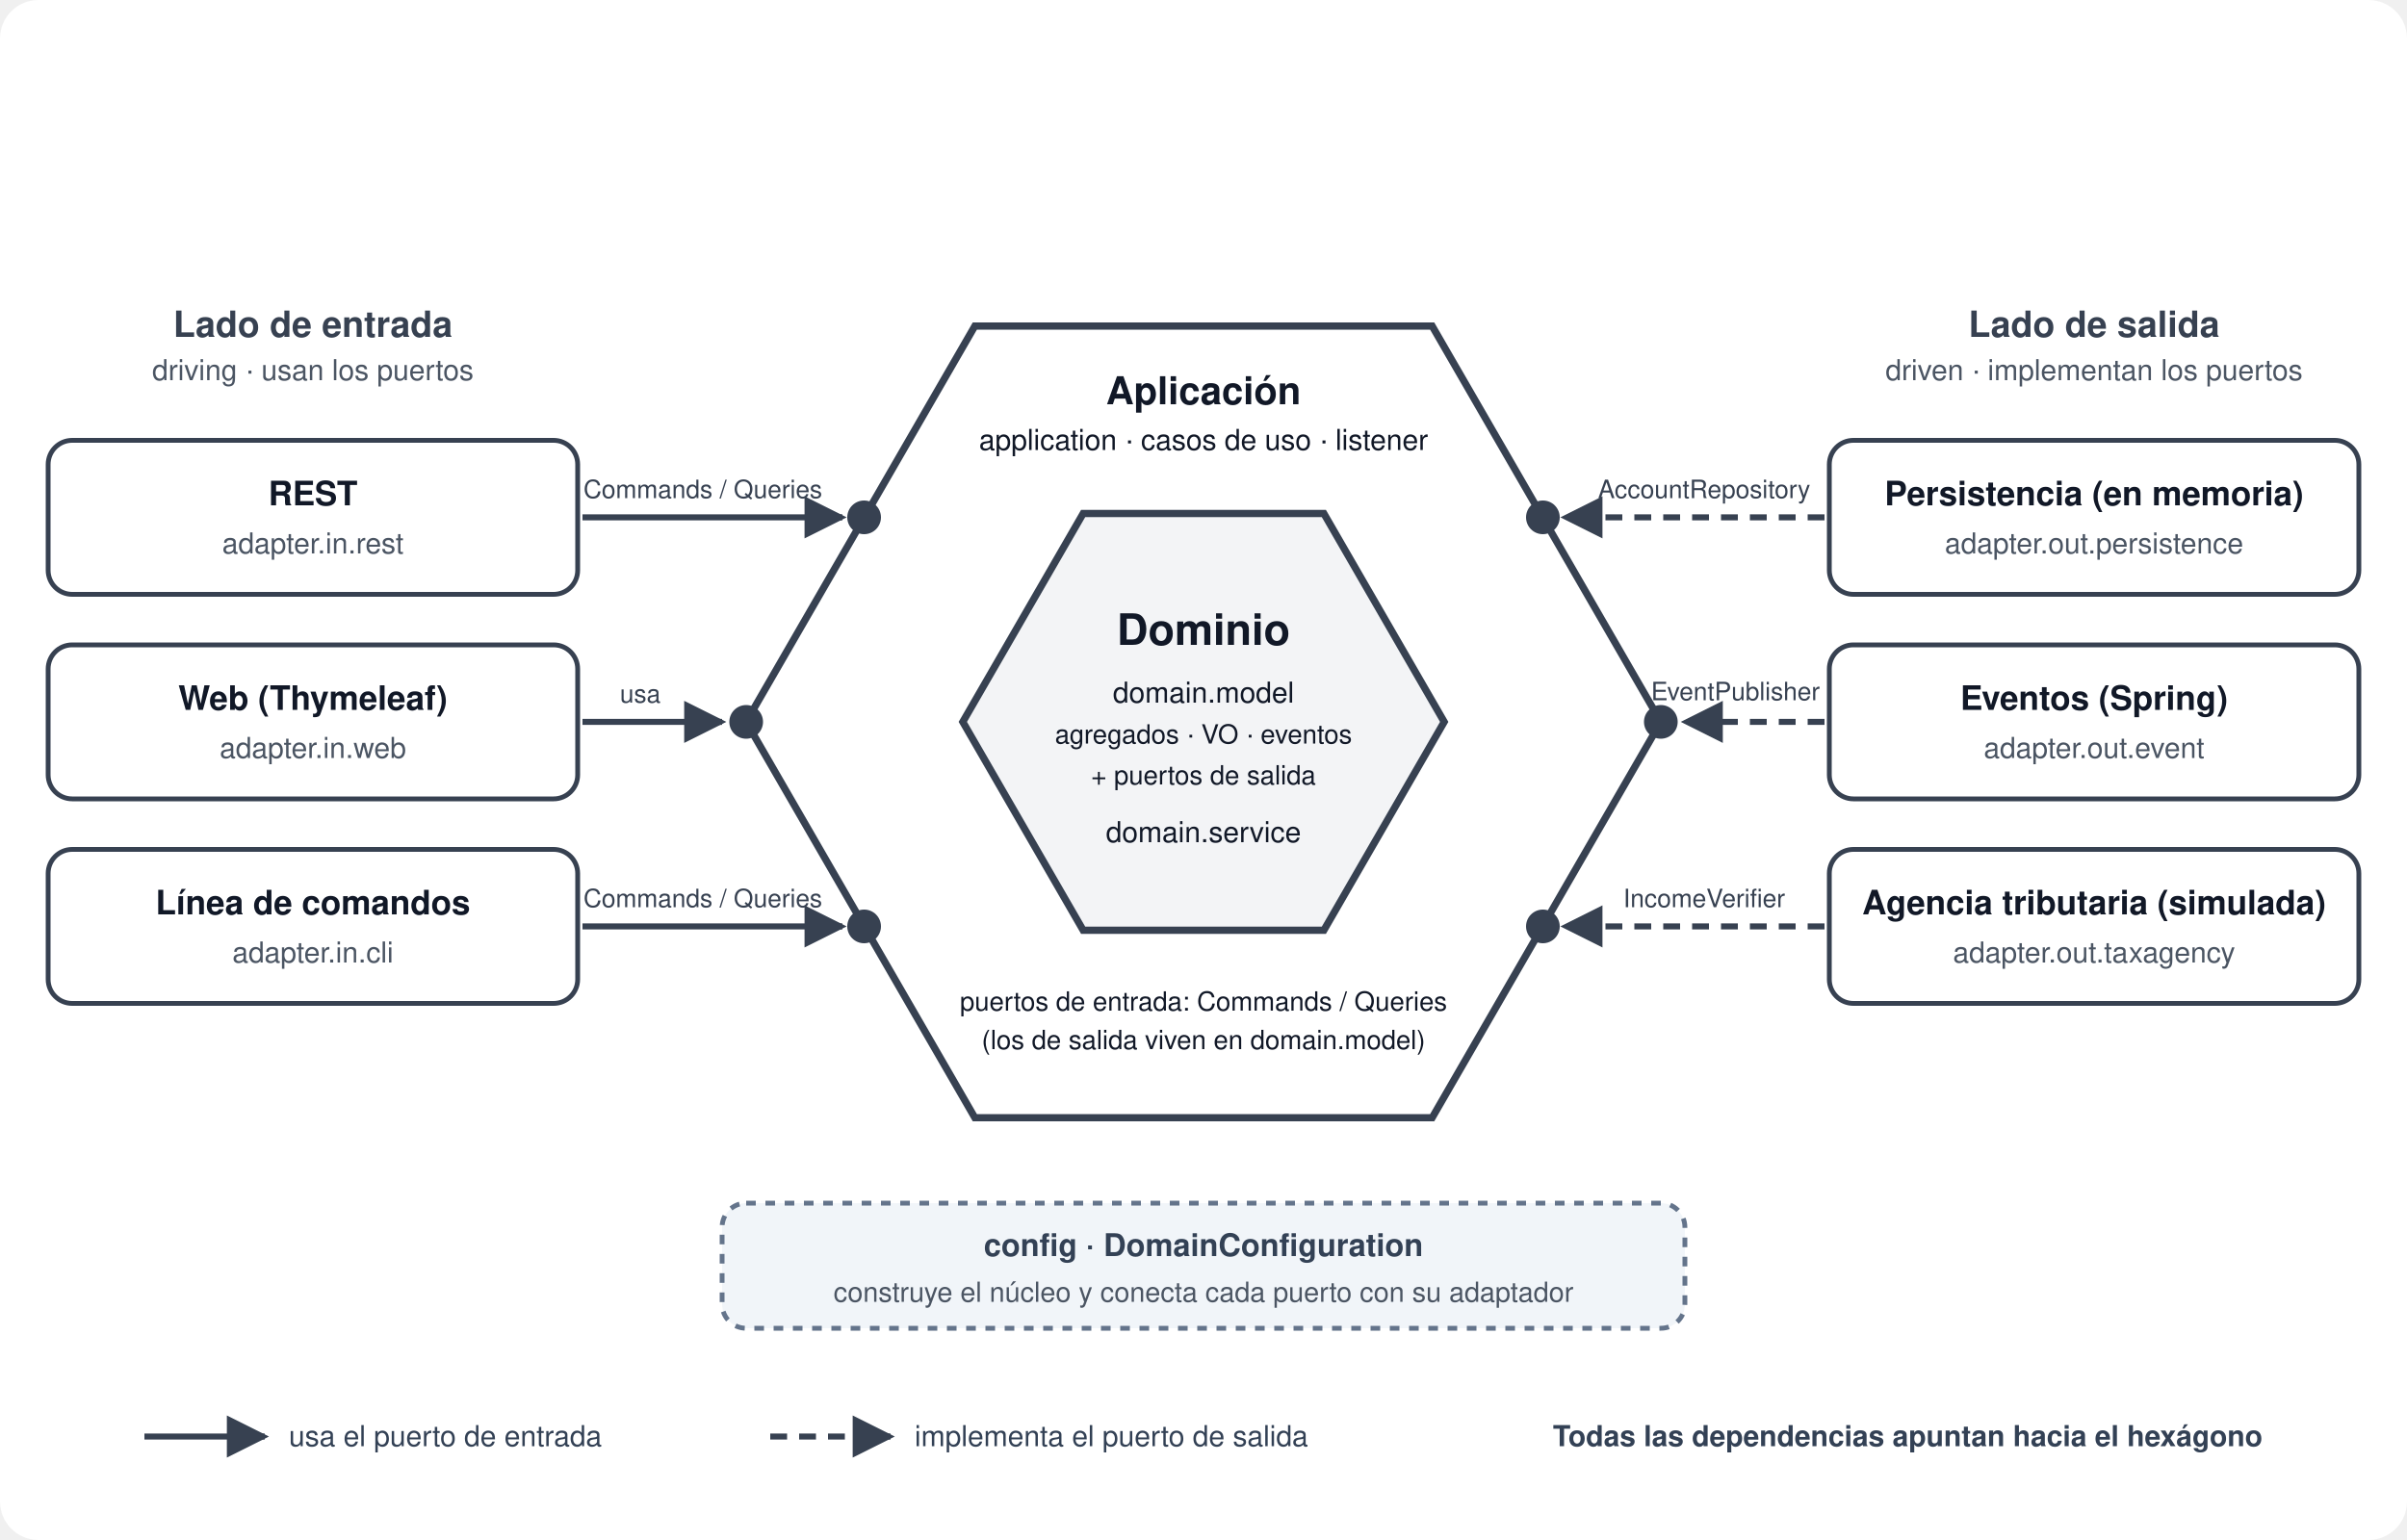
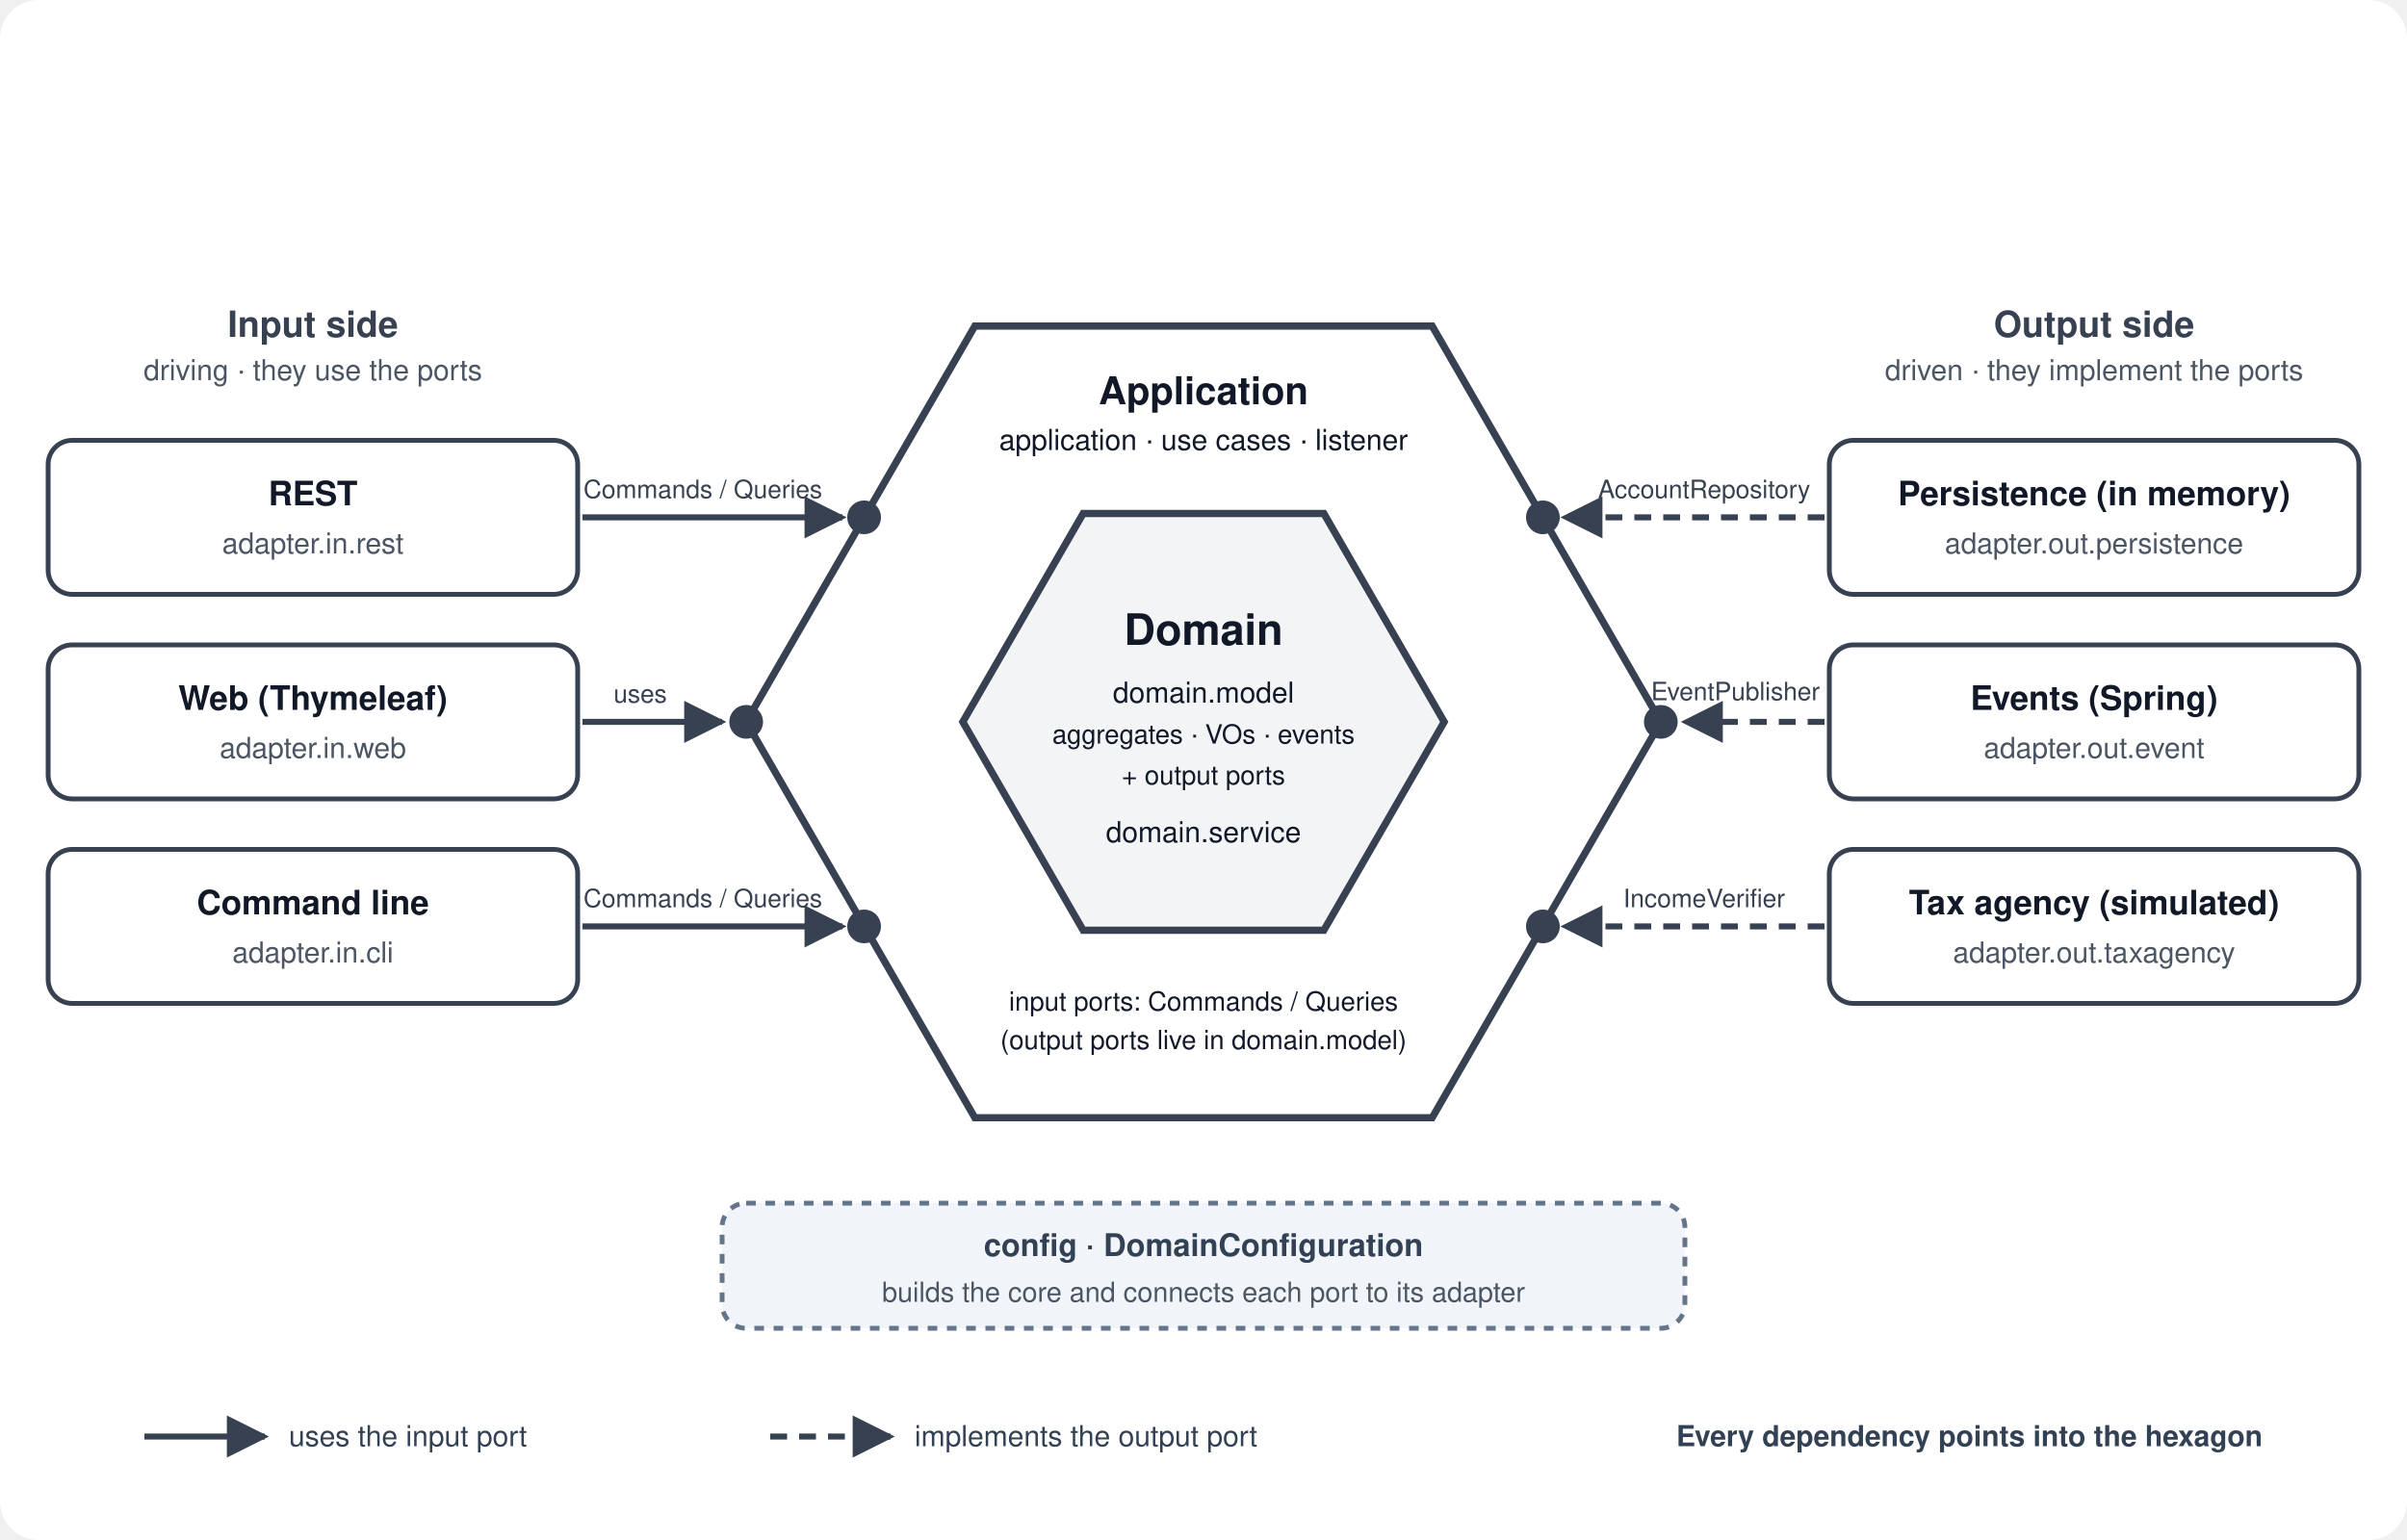
<svg xmlns="http://www.w3.org/2000/svg" viewBox="0 0 1000 640" width="1000" height="640" font-family="-apple-system, 'Segoe UI', Helvetica, Arial, sans-serif">
  <defs>
    <marker id="arrow-in" viewBox="0 0 10 10" refX="9" refY="5" markerWidth="7" markerHeight="7" orient="auto-start-reverse">
      <path d="M0,0 L10,5 L0,10 z" fill="#374151" />
    </marker>
    <marker id="arrow-out" viewBox="0 0 10 10" refX="9" refY="5" markerWidth="7" markerHeight="7" orient="auto-start-reverse">
      <path d="M0,0 L10,5 L0,10 z" fill="#374151" />
    </marker>
  </defs>
  <rect x="0" y="0" width="1000" height="640" rx="16" fill="#ffffff" />
-   <text x="130" y="140" text-anchor="middle" font-size="15" font-weight="700" fill="#374151">Lado de entrada</text>
-   <text x="130" y="158" text-anchor="middle" font-size="12" fill="#4b5563">driving · usan los puertos</text>
-   <text x="870" y="140" text-anchor="middle" font-size="15" font-weight="700" fill="#374151">Lado de salida</text>
-   <text x="870" y="158" text-anchor="middle" font-size="12" fill="#4b5563">driven · implementan los puertos</text>
+   <text x="130" y="140" text-anchor="middle" font-size="15" font-weight="700" fill="#374151">Input side</text>
+   <text x="130" y="158" text-anchor="middle" font-size="12" fill="#4b5563">driving · they use the ports</text>
+   <text x="870" y="140" text-anchor="middle" font-size="15" font-weight="700" fill="#374151">Output side</text>
+   <text x="870" y="158" text-anchor="middle" font-size="12" fill="#4b5563">driven · they implement the ports</text>
  <polygon points="690,300 595,464.5 405,464.5 310,300 405,135.5 595,135.5" fill="#ffffff" stroke="#374151" stroke-width="3" />
-   <text x="500" y="168" text-anchor="middle" font-size="16" font-weight="700" fill="#111827">Aplicación</text>
-   <text x="500" y="187" text-anchor="middle" font-size="12" fill="#111827">application · casos de uso · listener</text>
-   <text x="500" y="420" text-anchor="middle" font-size="11" fill="#111827">puertos de entrada: Commands / Queries</text>
-   <text x="500" y="436" text-anchor="middle" font-size="11" fill="#111827">(los de salida viven en domain.model)</text>
+   <text x="500" y="168" text-anchor="middle" font-size="16" font-weight="700" fill="#111827">Application</text>
+   <text x="500" y="187" text-anchor="middle" font-size="12" fill="#111827">application · use cases · listener</text>
+   <text x="500" y="420" text-anchor="middle" font-size="11" fill="#111827">input ports: Commands / Queries</text>
+   <text x="500" y="436" text-anchor="middle" font-size="11" fill="#111827">(output ports live in domain.model)</text>
  <polygon points="600,300 550,386.6 450,386.6 400,300 450,213.4 550,213.4" fill="#f3f4f6" stroke="#374151" stroke-width="3" />
-   <text x="500" y="268" text-anchor="middle" font-size="18" font-weight="700" fill="#111827">Dominio</text>
+   <text x="500" y="268" text-anchor="middle" font-size="18" font-weight="700" fill="#111827">Domain</text>
  <text x="500" y="292" text-anchor="middle" font-size="12" fill="#111827">domain.model</text>
-   <text x="500" y="309" text-anchor="middle" font-size="11" fill="#111827">agregados · VO · eventos</text>
-   <text x="500" y="326" text-anchor="middle" font-size="11" fill="#111827">+ puertos de salida</text>
+   <text x="500" y="309" text-anchor="middle" font-size="11" fill="#111827">aggregates · VOs · events</text>
+   <text x="500" y="326" text-anchor="middle" font-size="11" fill="#111827">+ output ports</text>
  <text x="500" y="350" text-anchor="middle" font-size="12" fill="#111827">domain.service</text>
  <g font-size="12" fill="#111827">
    <rect x="20" y="183" width="220" height="64" rx="10" fill="#ffffff" stroke="#374151" stroke-width="2" />
    <text x="130" y="210" text-anchor="middle" font-size="14" font-weight="700">REST</text>
    <text x="130" y="230" text-anchor="middle" fill="#4b5563">adapter.in.rest</text>
    <rect x="20" y="268" width="220" height="64" rx="10" fill="#ffffff" stroke="#374151" stroke-width="2" />
    <text x="130" y="295" text-anchor="middle" font-size="14" font-weight="700">Web (Thymeleaf)</text>
    <text x="130" y="315" text-anchor="middle" fill="#4b5563">adapter.in.web</text>
    <rect x="20" y="353" width="220" height="64" rx="10" fill="#ffffff" stroke="#374151" stroke-width="2" />
-     <text x="130" y="380" text-anchor="middle" font-size="14" font-weight="700">Línea de comandos</text>
+     <text x="130" y="380" text-anchor="middle" font-size="14" font-weight="700">Command line</text>
    <text x="130" y="400" text-anchor="middle" fill="#4b5563">adapter.in.cli</text>
  </g>
  <g stroke="#374151" stroke-width="2.5" fill="none">
    <line x1="242" y1="215" x2="350" y2="215" marker-end="url(#arrow-in)" />
    <line x1="242" y1="300" x2="300" y2="300" marker-end="url(#arrow-in)" />
    <line x1="242" y1="385" x2="350" y2="385" marker-end="url(#arrow-in)" />
  </g>
  <g fill="#374151">
    <circle cx="359" cy="215" r="7" />
    <circle cx="310" cy="300" r="7" />
    <circle cx="359" cy="385" r="7" />
  </g>
  <g font-size="10.5" fill="#374151" text-anchor="middle">
    <text x="292" y="207">Commands / Queries</text>
-     <text x="266" y="292">usa</text>
+     <text x="266" y="292">uses</text>
    <text x="292" y="377">Commands / Queries</text>
  </g>
  <g font-size="12" fill="#111827">
    <rect x="760" y="183" width="220" height="64" rx="10" fill="#ffffff" stroke="#374151" stroke-width="2" />
-     <text x="870" y="210" text-anchor="middle" font-size="14" font-weight="700">Persistencia (en memoria)</text>
+     <text x="870" y="210" text-anchor="middle" font-size="14" font-weight="700">Persistence (in memory)</text>
    <text x="870" y="230" text-anchor="middle" fill="#4b5563">adapter.out.persistence</text>
    <rect x="760" y="268" width="220" height="64" rx="10" fill="#ffffff" stroke="#374151" stroke-width="2" />
-     <text x="870" y="295" text-anchor="middle" font-size="14" font-weight="700">Eventos (Spring)</text>
+     <text x="870" y="295" text-anchor="middle" font-size="14" font-weight="700">Events (Spring)</text>
    <text x="870" y="315" text-anchor="middle" fill="#4b5563">adapter.out.event</text>
    <rect x="760" y="353" width="220" height="64" rx="10" fill="#ffffff" stroke="#374151" stroke-width="2" />
-     <text x="870" y="380" text-anchor="middle" font-size="14" font-weight="700">Agencia tributaria (simulada)</text>
+     <text x="870" y="380" text-anchor="middle" font-size="14" font-weight="700">Tax agency (simulated)</text>
    <text x="870" y="400" text-anchor="middle" fill="#4b5563">adapter.out.taxagency</text>
  </g>
  <g stroke="#374151" stroke-width="2.5" stroke-dasharray="7 5" fill="none">
    <line x1="758" y1="215" x2="650" y2="215" marker-end="url(#arrow-out)" />
    <line x1="758" y1="300" x2="700" y2="300" marker-end="url(#arrow-out)" />
    <line x1="758" y1="385" x2="650" y2="385" marker-end="url(#arrow-out)" />
  </g>
  <g fill="#374151">
    <circle cx="641" cy="215" r="7" />
    <circle cx="690" cy="300" r="7" />
    <circle cx="641" cy="385" r="7" />
  </g>
  <g font-size="10.5" fill="#374151" text-anchor="middle">
    <text x="708" y="207">AccountRepository</text>
    <text x="721" y="291">EventPublisher</text>
    <text x="708" y="377">IncomeVerifier</text>
  </g>
  <rect x="300" y="500" width="400" height="52" rx="10" fill="#f1f5f9" stroke="#64748b" stroke-width="2" stroke-dasharray="4 4" />
  <text x="500" y="522" text-anchor="middle" font-size="13" font-weight="700" fill="#334155">config · DomainConfiguration</text>
-   <text x="500" y="541" text-anchor="middle" font-size="11.5" fill="#4b5563">construye el núcleo y conecta cada puerto con su adaptador</text>
+   <text x="500" y="541" text-anchor="middle" font-size="11.5" fill="#4b5563">builds the core and connects each port to its adapter</text>
  <g font-size="12" fill="#334155">
    <line x1="60" y1="597" x2="110" y2="597" stroke="#374151" stroke-width="2.5" marker-end="url(#arrow-in)" />
-     <text x="120" y="601">usa el puerto de entrada</text>
+     <text x="120" y="601">uses the input port</text>
    <line x1="320" y1="597" x2="370" y2="597" stroke="#374151" stroke-width="2.5" stroke-dasharray="7 5" marker-end="url(#arrow-out)" />
-     <text x="380" y="601">implementa el puerto de salida</text>
-     <text x="940" y="601" text-anchor="end" font-weight="700">Todas las dependencias apuntan hacia el hexágono</text>
+     <text x="380" y="601">implements the output port</text>
+     <text x="940" y="601" text-anchor="end" font-weight="700">Every dependency points into the hexagon</text>
  </g>
</svg>
